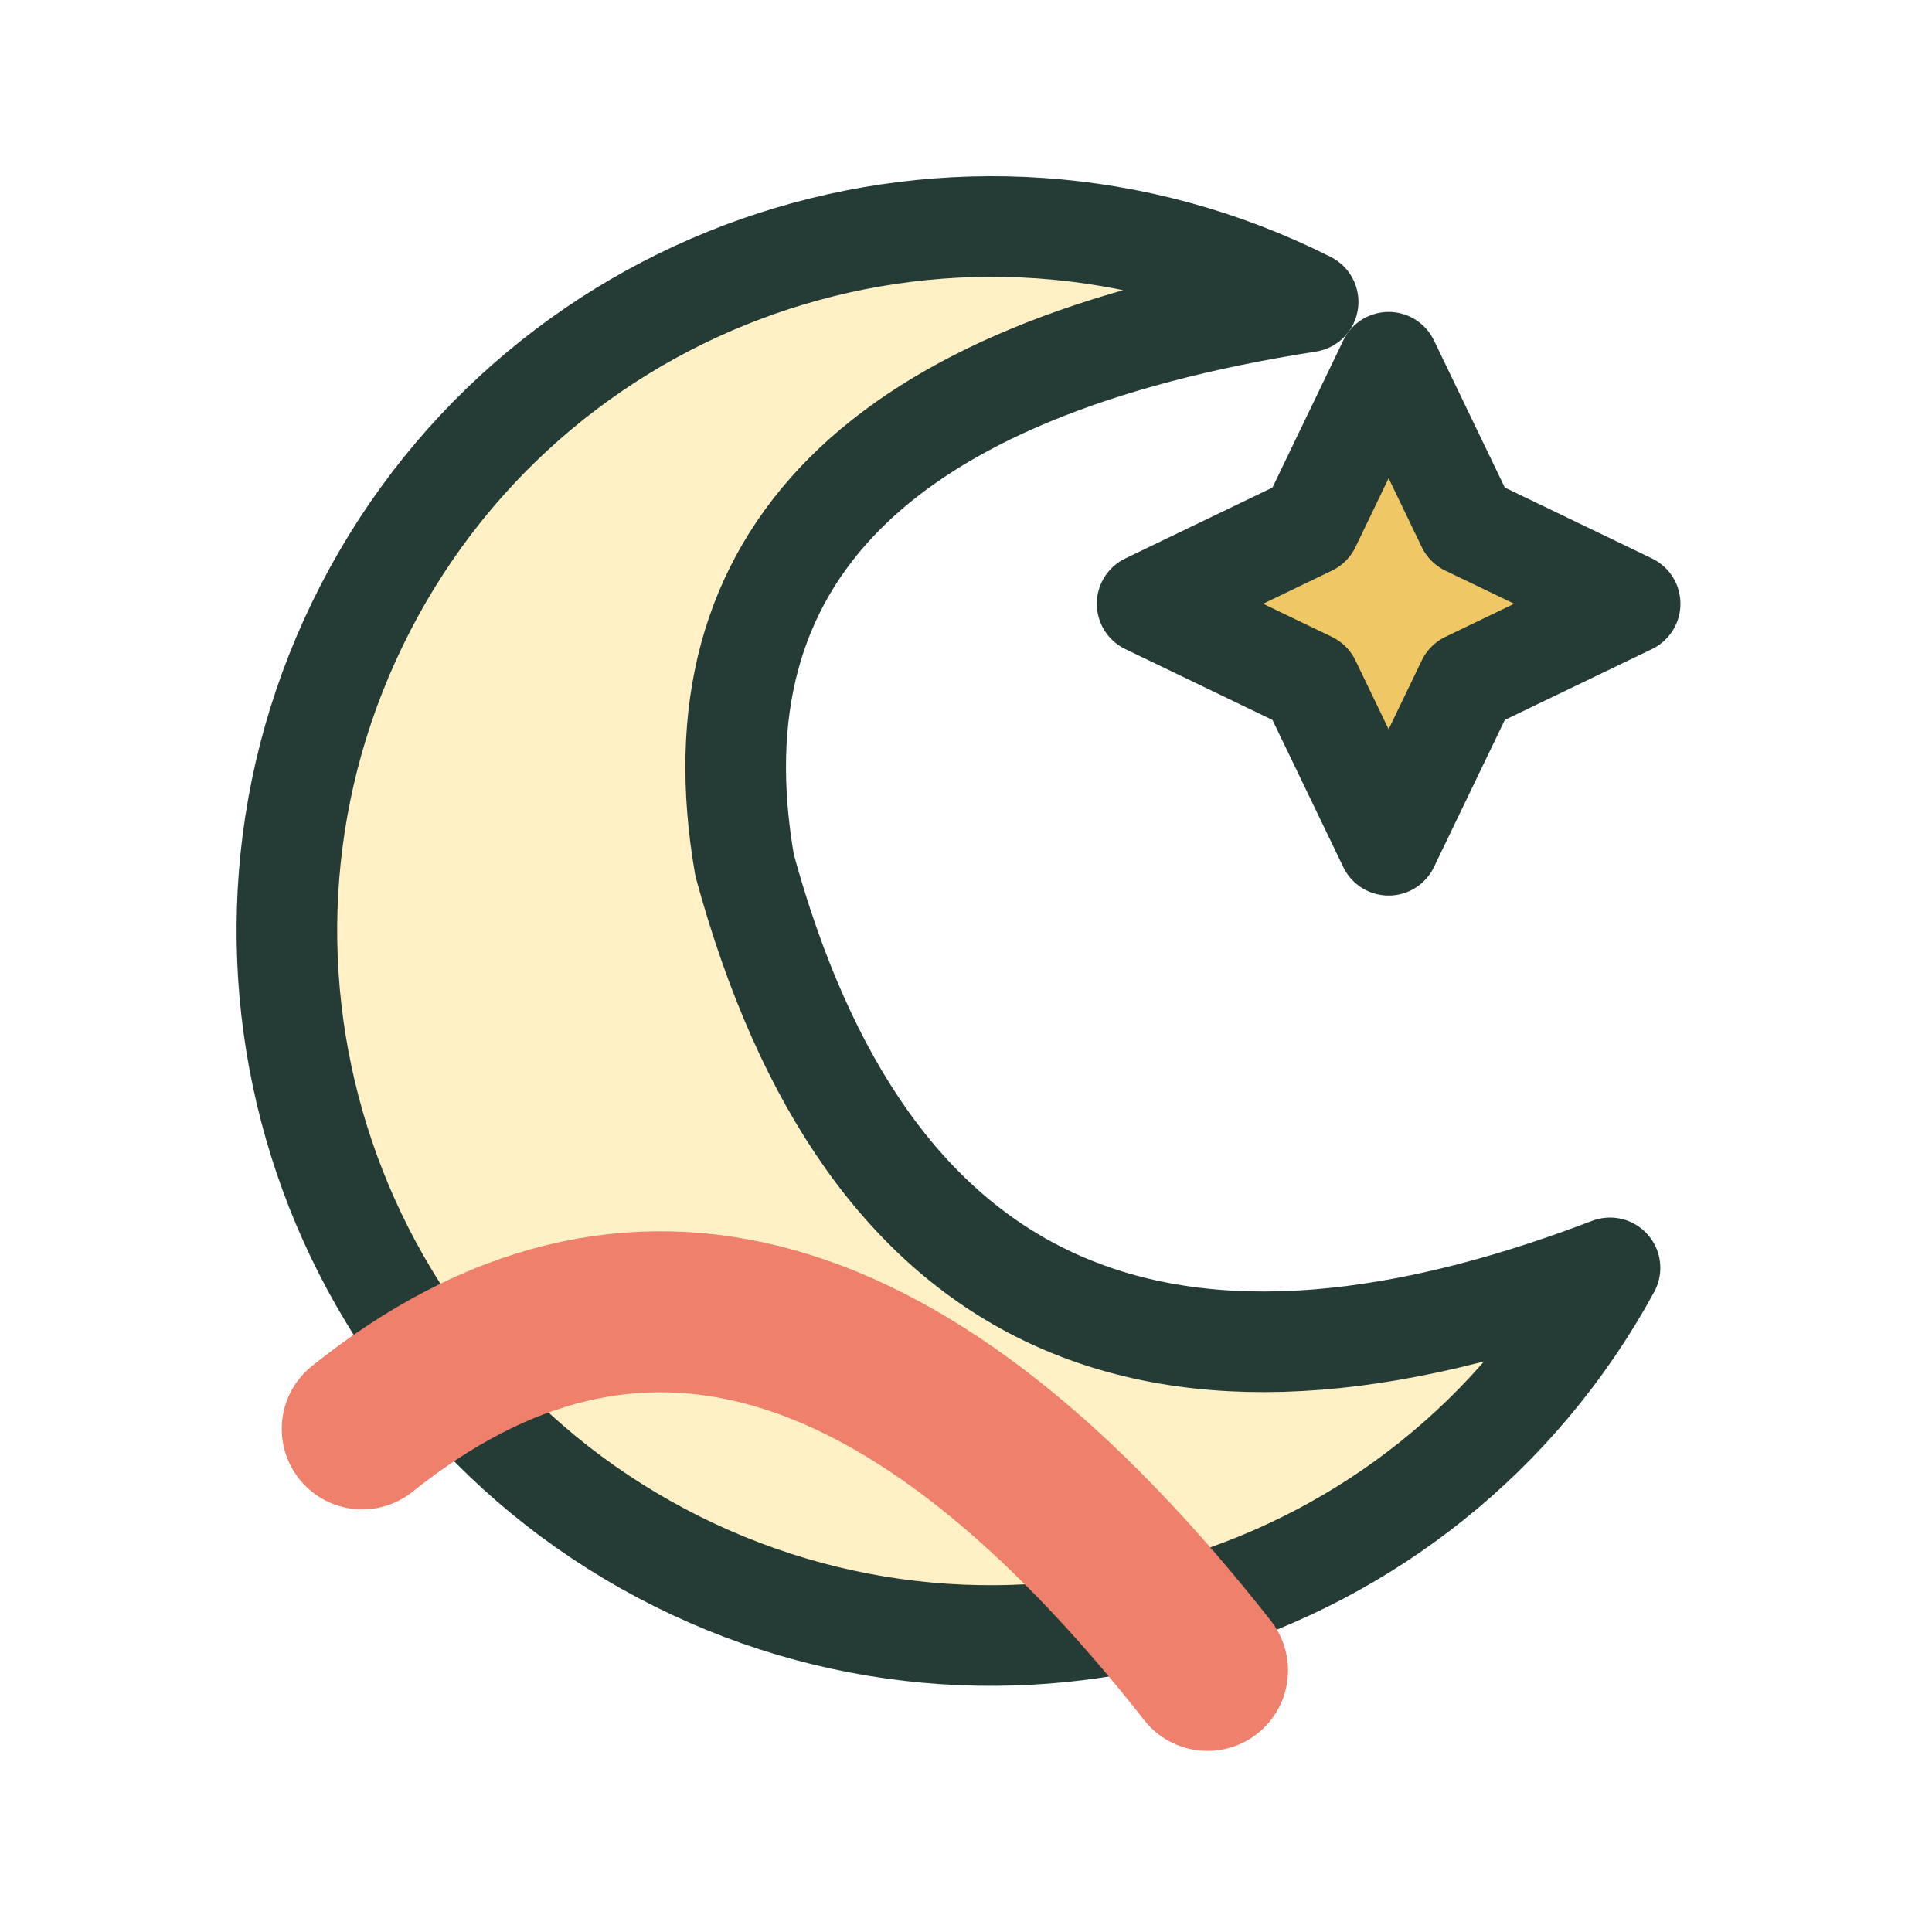
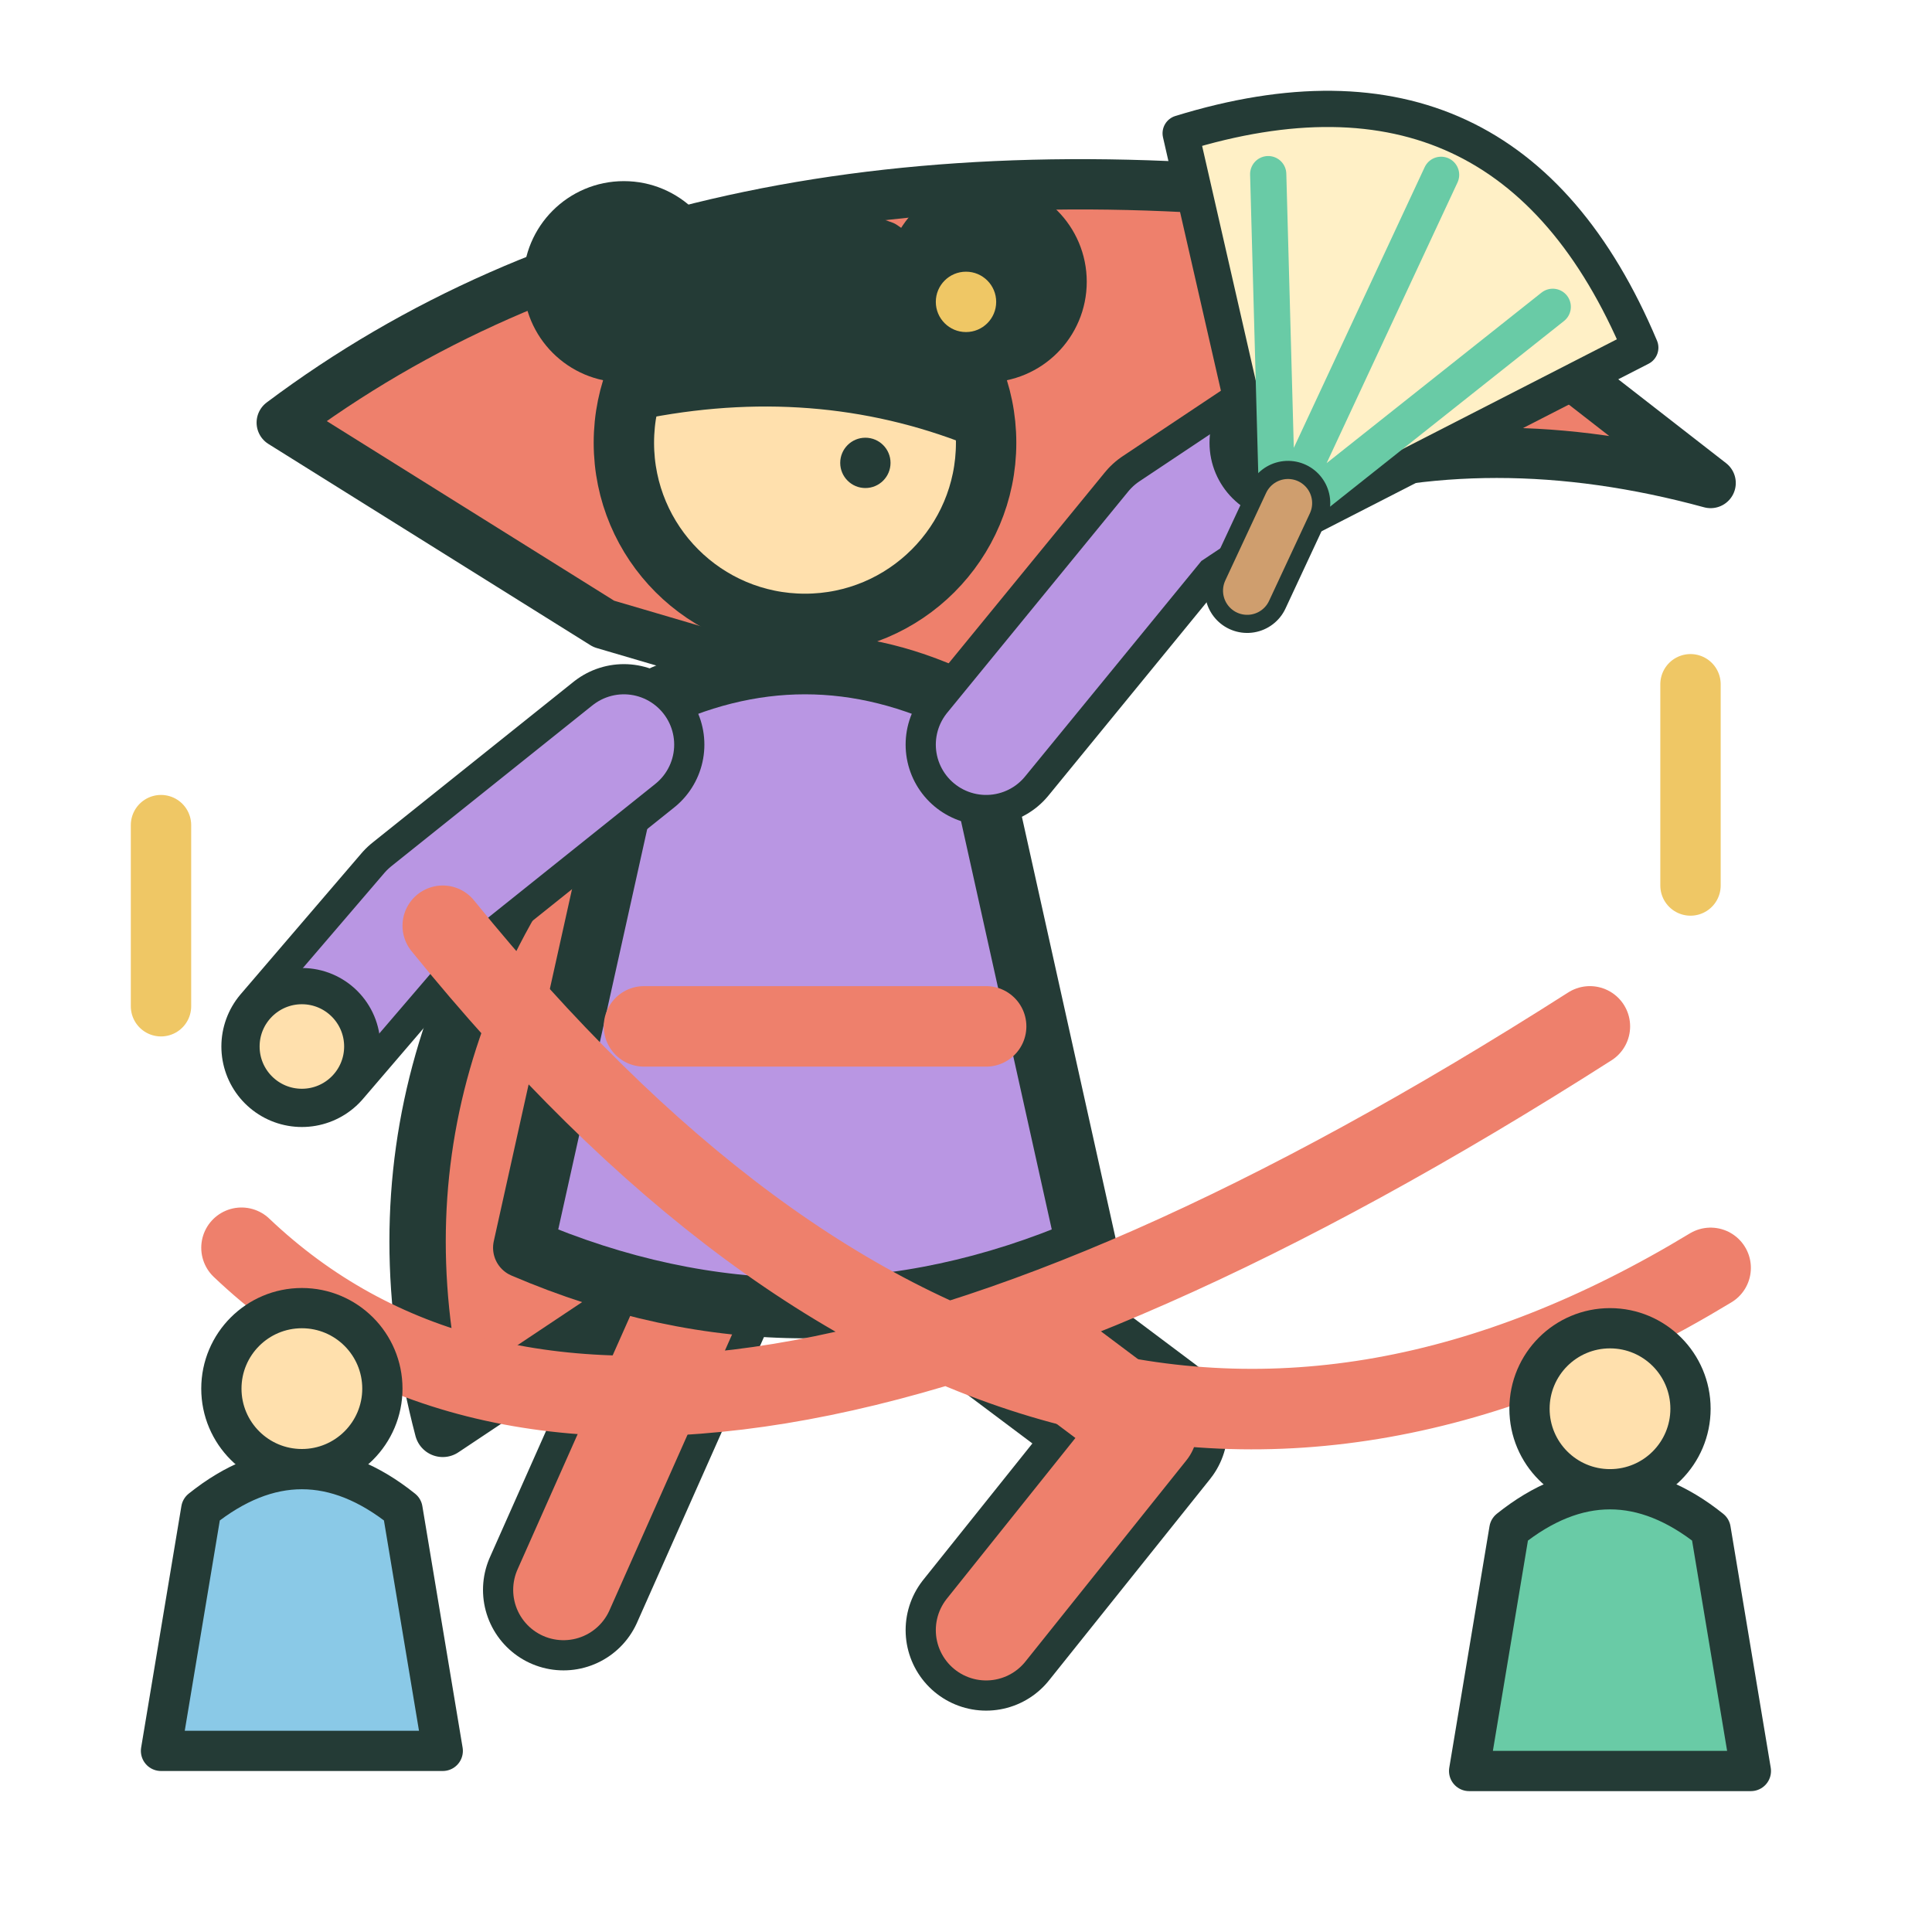
<svg xmlns="http://www.w3.org/2000/svg" width="256" height="256" viewBox="0 0 96 96">
-   <path d="M65 15 A35 35 0 1 0 80 63 Q46 76 37 43 Q33 20 65 15 Z" fill="#fff0c6" stroke="#243b36" stroke-width="5" stroke-linecap="round" stroke-linejoin="round" />
-   <path d="M69.00,18.00 L72.90,26.10 L81.00,30.00 L72.90,33.90 L69.00,42.00 L65.10,33.90 L57.00,30.00 L65.10,26.10 Z" fill="#efc765" stroke="#243b36" stroke-width="5" stroke-linecap="round" stroke-linejoin="round" />
-   <path d="M18 71 Q38 55 60 83" fill="none" stroke="#ee806c" stroke-width="8" stroke-linecap="round" stroke-linejoin="round" />
+   <path d="M14 21 Q34 6 67 10 L85 24 Q63 18 47 36 L30 31 Z" fill="#ee806c" stroke="#243b36" stroke-width="2.5" stroke-linecap="round" stroke-linejoin="round" />
+   <path d="M32 36 Q17 52 22 71 L37 61 Z" fill="#ee806c" stroke="#243b36" stroke-width="2.8" stroke-linecap="round" stroke-linejoin="round" />
+   <path d="M36 61 L28 79" fill="none" stroke="#243b36" stroke-width="8" stroke-linecap="round" stroke-linejoin="round" />
+   <path d="M36 61 L28 79" fill="none" stroke="#ee806c" stroke-width="5" stroke-linecap="round" stroke-linejoin="round" />
+   <path d="M45 62 L57 71 L49 81" fill="none" stroke="#243b36" stroke-width="8" stroke-linecap="round" stroke-linejoin="round" />
+   <path d="M45 62 L57 71 L49 81" fill="none" stroke="#ee806c" stroke-width="5" stroke-linecap="round" stroke-linejoin="round" />
+   <path d="M32 35 Q40 31 48 35 L54 62 Q40 68 26 62 Z" fill="#b996e3" stroke="#243b36" stroke-width="3" stroke-linecap="round" stroke-linejoin="round" />
+   <path d="M32 51 H49" fill="none" stroke="#ee806c" stroke-width="4" stroke-linecap="round" stroke-linejoin="round" />
+   <path d="M49 37 L58 26 L64 22" fill="none" stroke="#243b36" stroke-width="8" stroke-linecap="round" stroke-linejoin="round" />
+   <path d="M49 37 L58 26 L64 22" fill="none" stroke="#b996e3" stroke-width="5" stroke-linecap="round" stroke-linejoin="round" />
+   <path d="M31 37 L21 45 L15 52" fill="none" stroke="#243b36" stroke-width="8" stroke-linecap="round" stroke-linejoin="round" />
+   <path d="M31 37 L21 45 L15 52" fill="none" stroke="#b996e3" stroke-width="5" stroke-linecap="round" stroke-linejoin="round" />
+   <circle cx="40" cy="22" r="9" fill="#ffe0ad" stroke="#243b36" stroke-width="3" />
+   <circle cx="43" cy="23" r="1.25" fill="#243b36" stroke="#243b36" stroke-width="0" />
+   <path d="M31 20 Q33 8 44 12 Q50 16 48 21 Q40 18 31 20" fill="#243b36" stroke="#243b36" stroke-width="2" stroke-linecap="round" stroke-linejoin="round" />
+   <circle cx="31" cy="14" r="4" fill="#243b36" stroke="#243b36" stroke-width="2" />
+   <circle cx="49" cy="14" r="4" fill="#243b36" stroke="#243b36" stroke-width="2" />
+   <circle cx="48" cy="15" r="2" fill="#efc765" stroke="#243b36" stroke-width="1" />
+   <circle cx="64" cy="22" r="3" fill="#ffe0ad" stroke="#243b36" stroke-width="1.8" />
+   <circle cx="15" cy="52" r="3" fill="#ffe0ad" stroke="#243b36" stroke-width="1.8" />
+   <g transform="translate(64 25) rotate(25) scale(0.6)">
+     <path d="M0 3 L-21 -24 Q0 -43 21 -24 Z" fill="#fff0c6" stroke="#243b36" stroke-width="3" stroke-linecap="round" stroke-linejoin="round" />
+     <path d="M0 2 L-13 -24 M0 2 V-30 M0 2 L13 -24" fill="none" stroke="#69cba6" stroke-width="3" stroke-linecap="round" stroke-linejoin="round" />
+     <path d="M0 0 L0 8" fill="none" stroke="#243b36" stroke-width="7" stroke-linecap="round" stroke-linejoin="round" />
+     <path d="M0 0 L0 8" fill="none" stroke="#cf9e6e" stroke-width="4" stroke-linecap="round" stroke-linejoin="round" />
+   </g>
+   <path d="M12 62 Q32 81 79 51 M22 46 Q52 83 85 63" fill="none" stroke="#ee806c" stroke-width="4" stroke-linecap="round" stroke-linejoin="round" />
+   <circle cx="15" cy="69" r="4" fill="#ffe0ad" stroke="#243b36" stroke-width="2" />
+   <path d="M10 75 Q15 71 20 75 L22 87 H8 Z" fill="#8ac9e7" stroke="#243b36" stroke-width="2" stroke-linecap="round" stroke-linejoin="round" />
+   <circle cx="80" cy="70" r="4" fill="#ffe0ad" stroke="#243b36" stroke-width="2" />
+   <path d="M75 76 Q80 72 85 76 L87 88 H73 Z" fill="#69cba6" stroke="#243b36" stroke-width="2" stroke-linecap="round" stroke-linejoin="round" />
+   <path d="M8 50 V41 M84 44 V34" fill="none" stroke="#efc765" stroke-width="3" stroke-linecap="round" stroke-linejoin="round" />
</svg>
